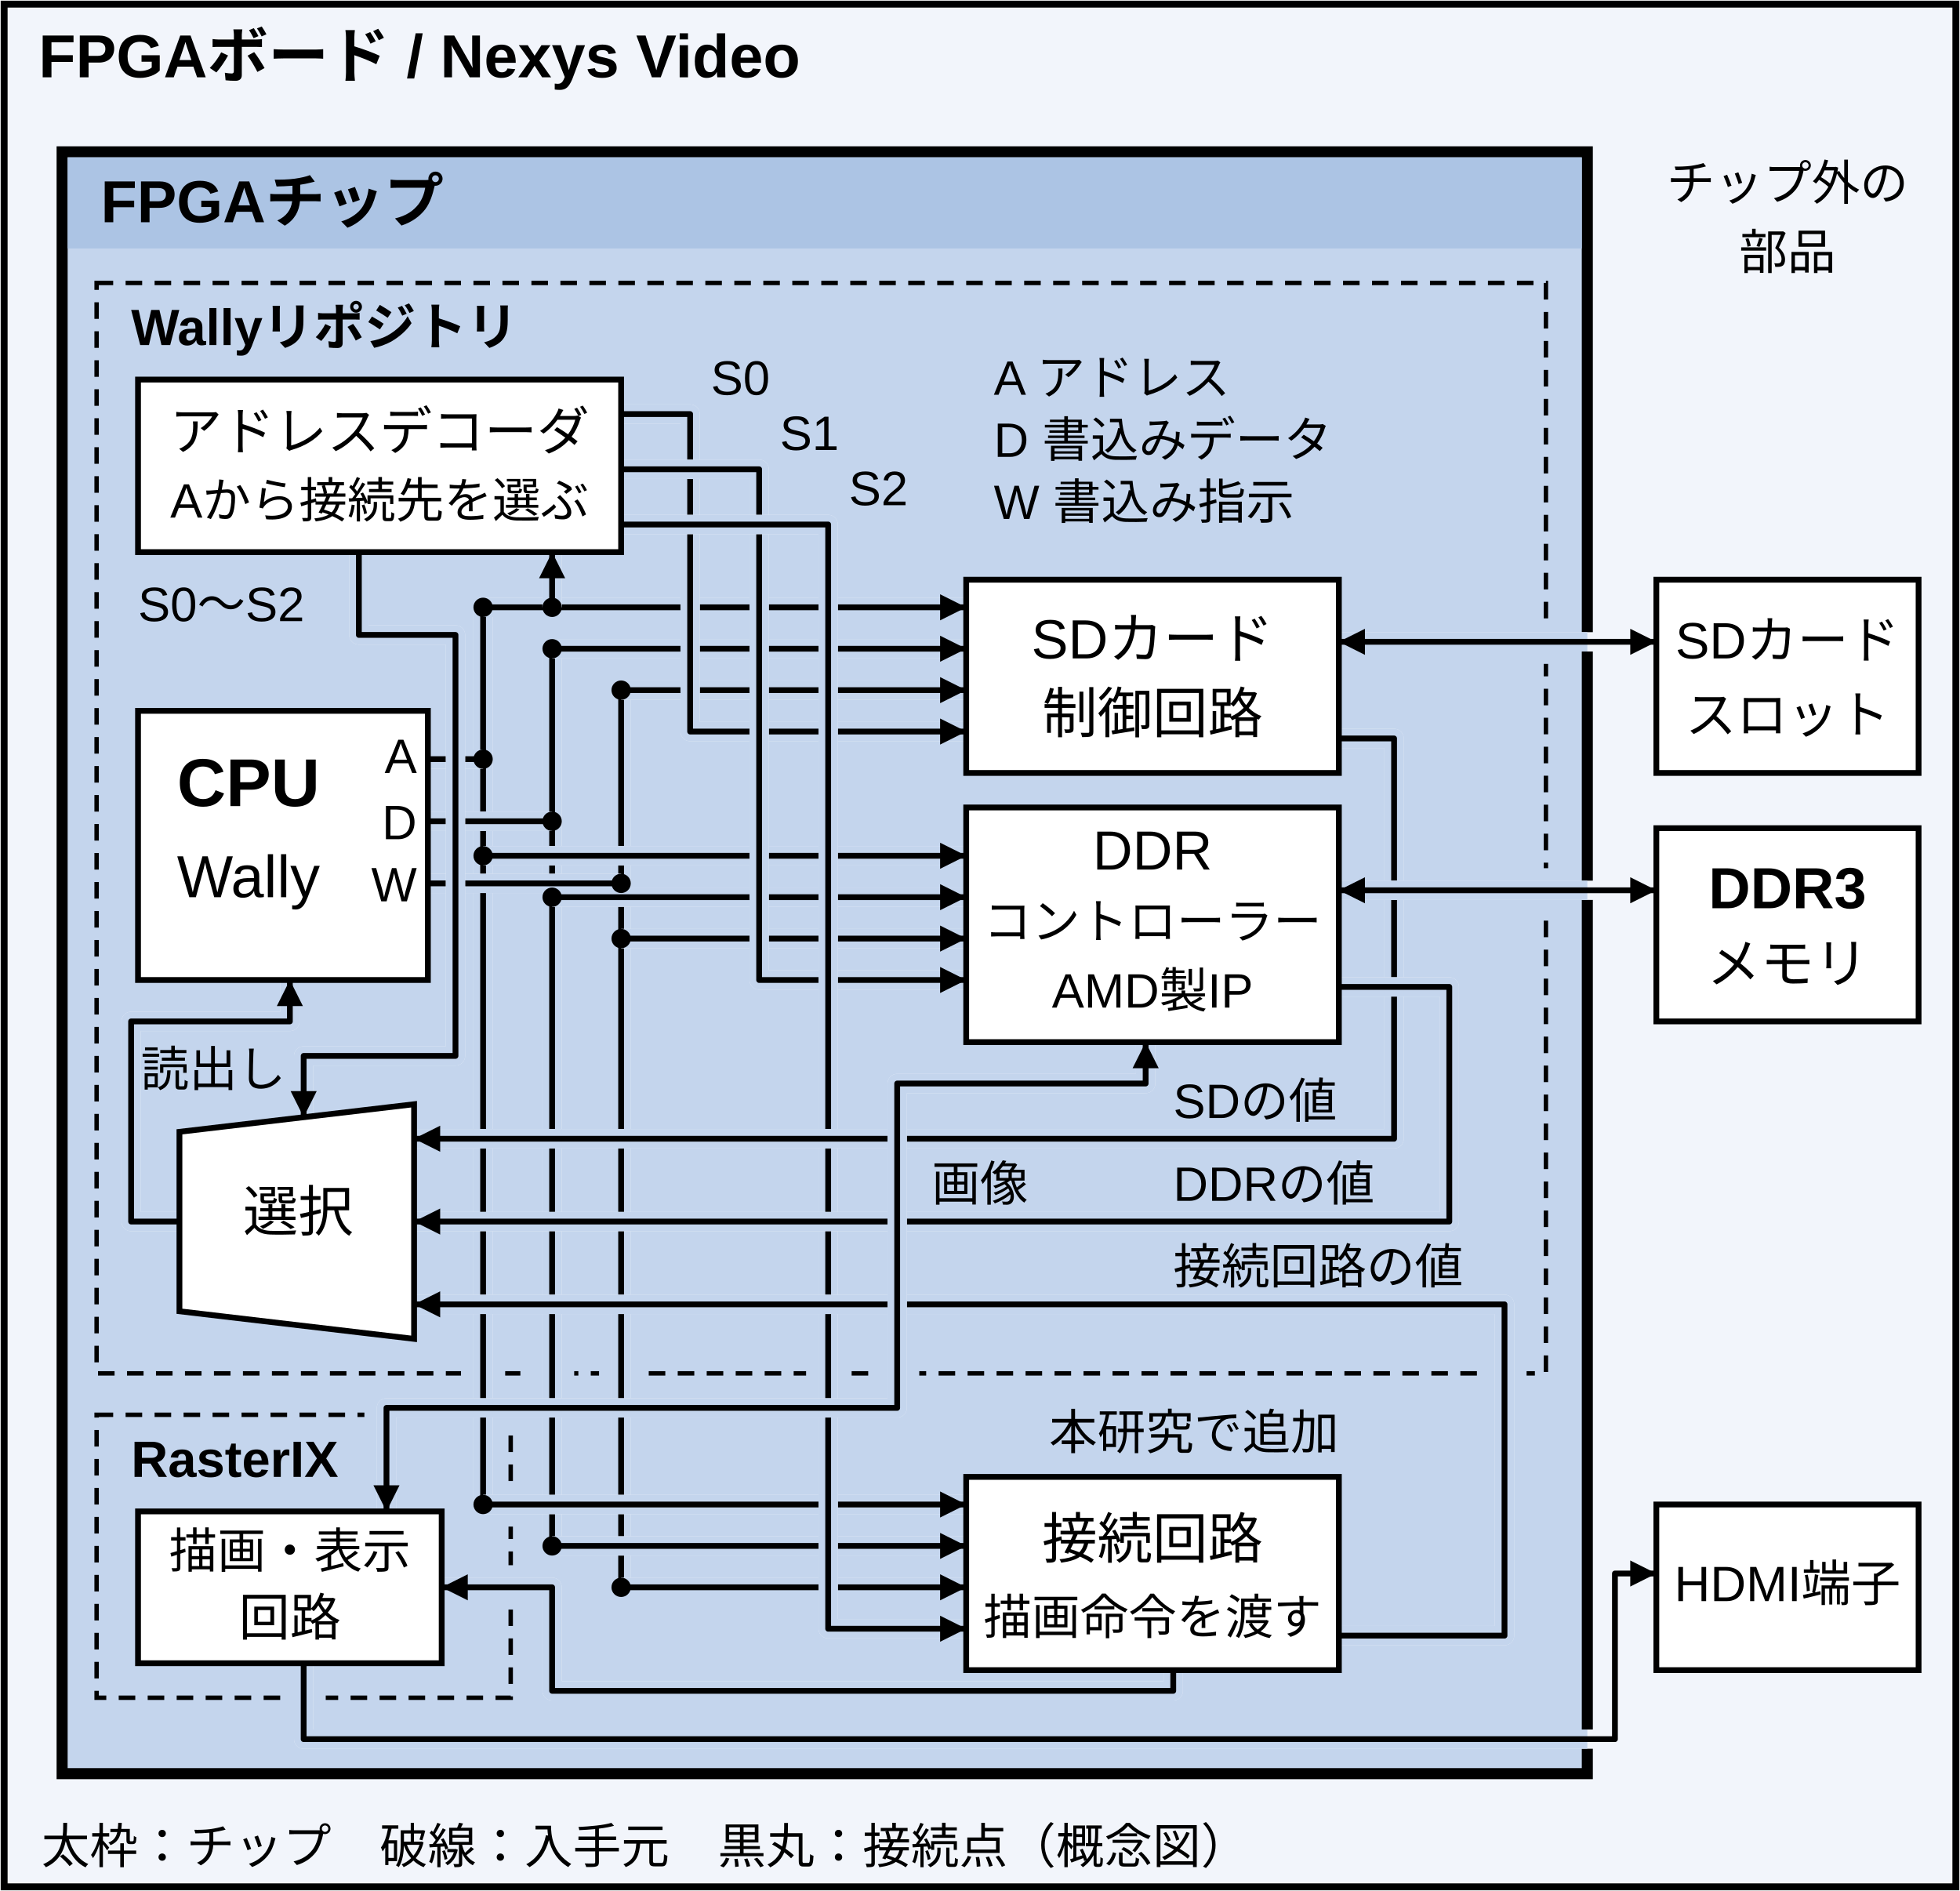
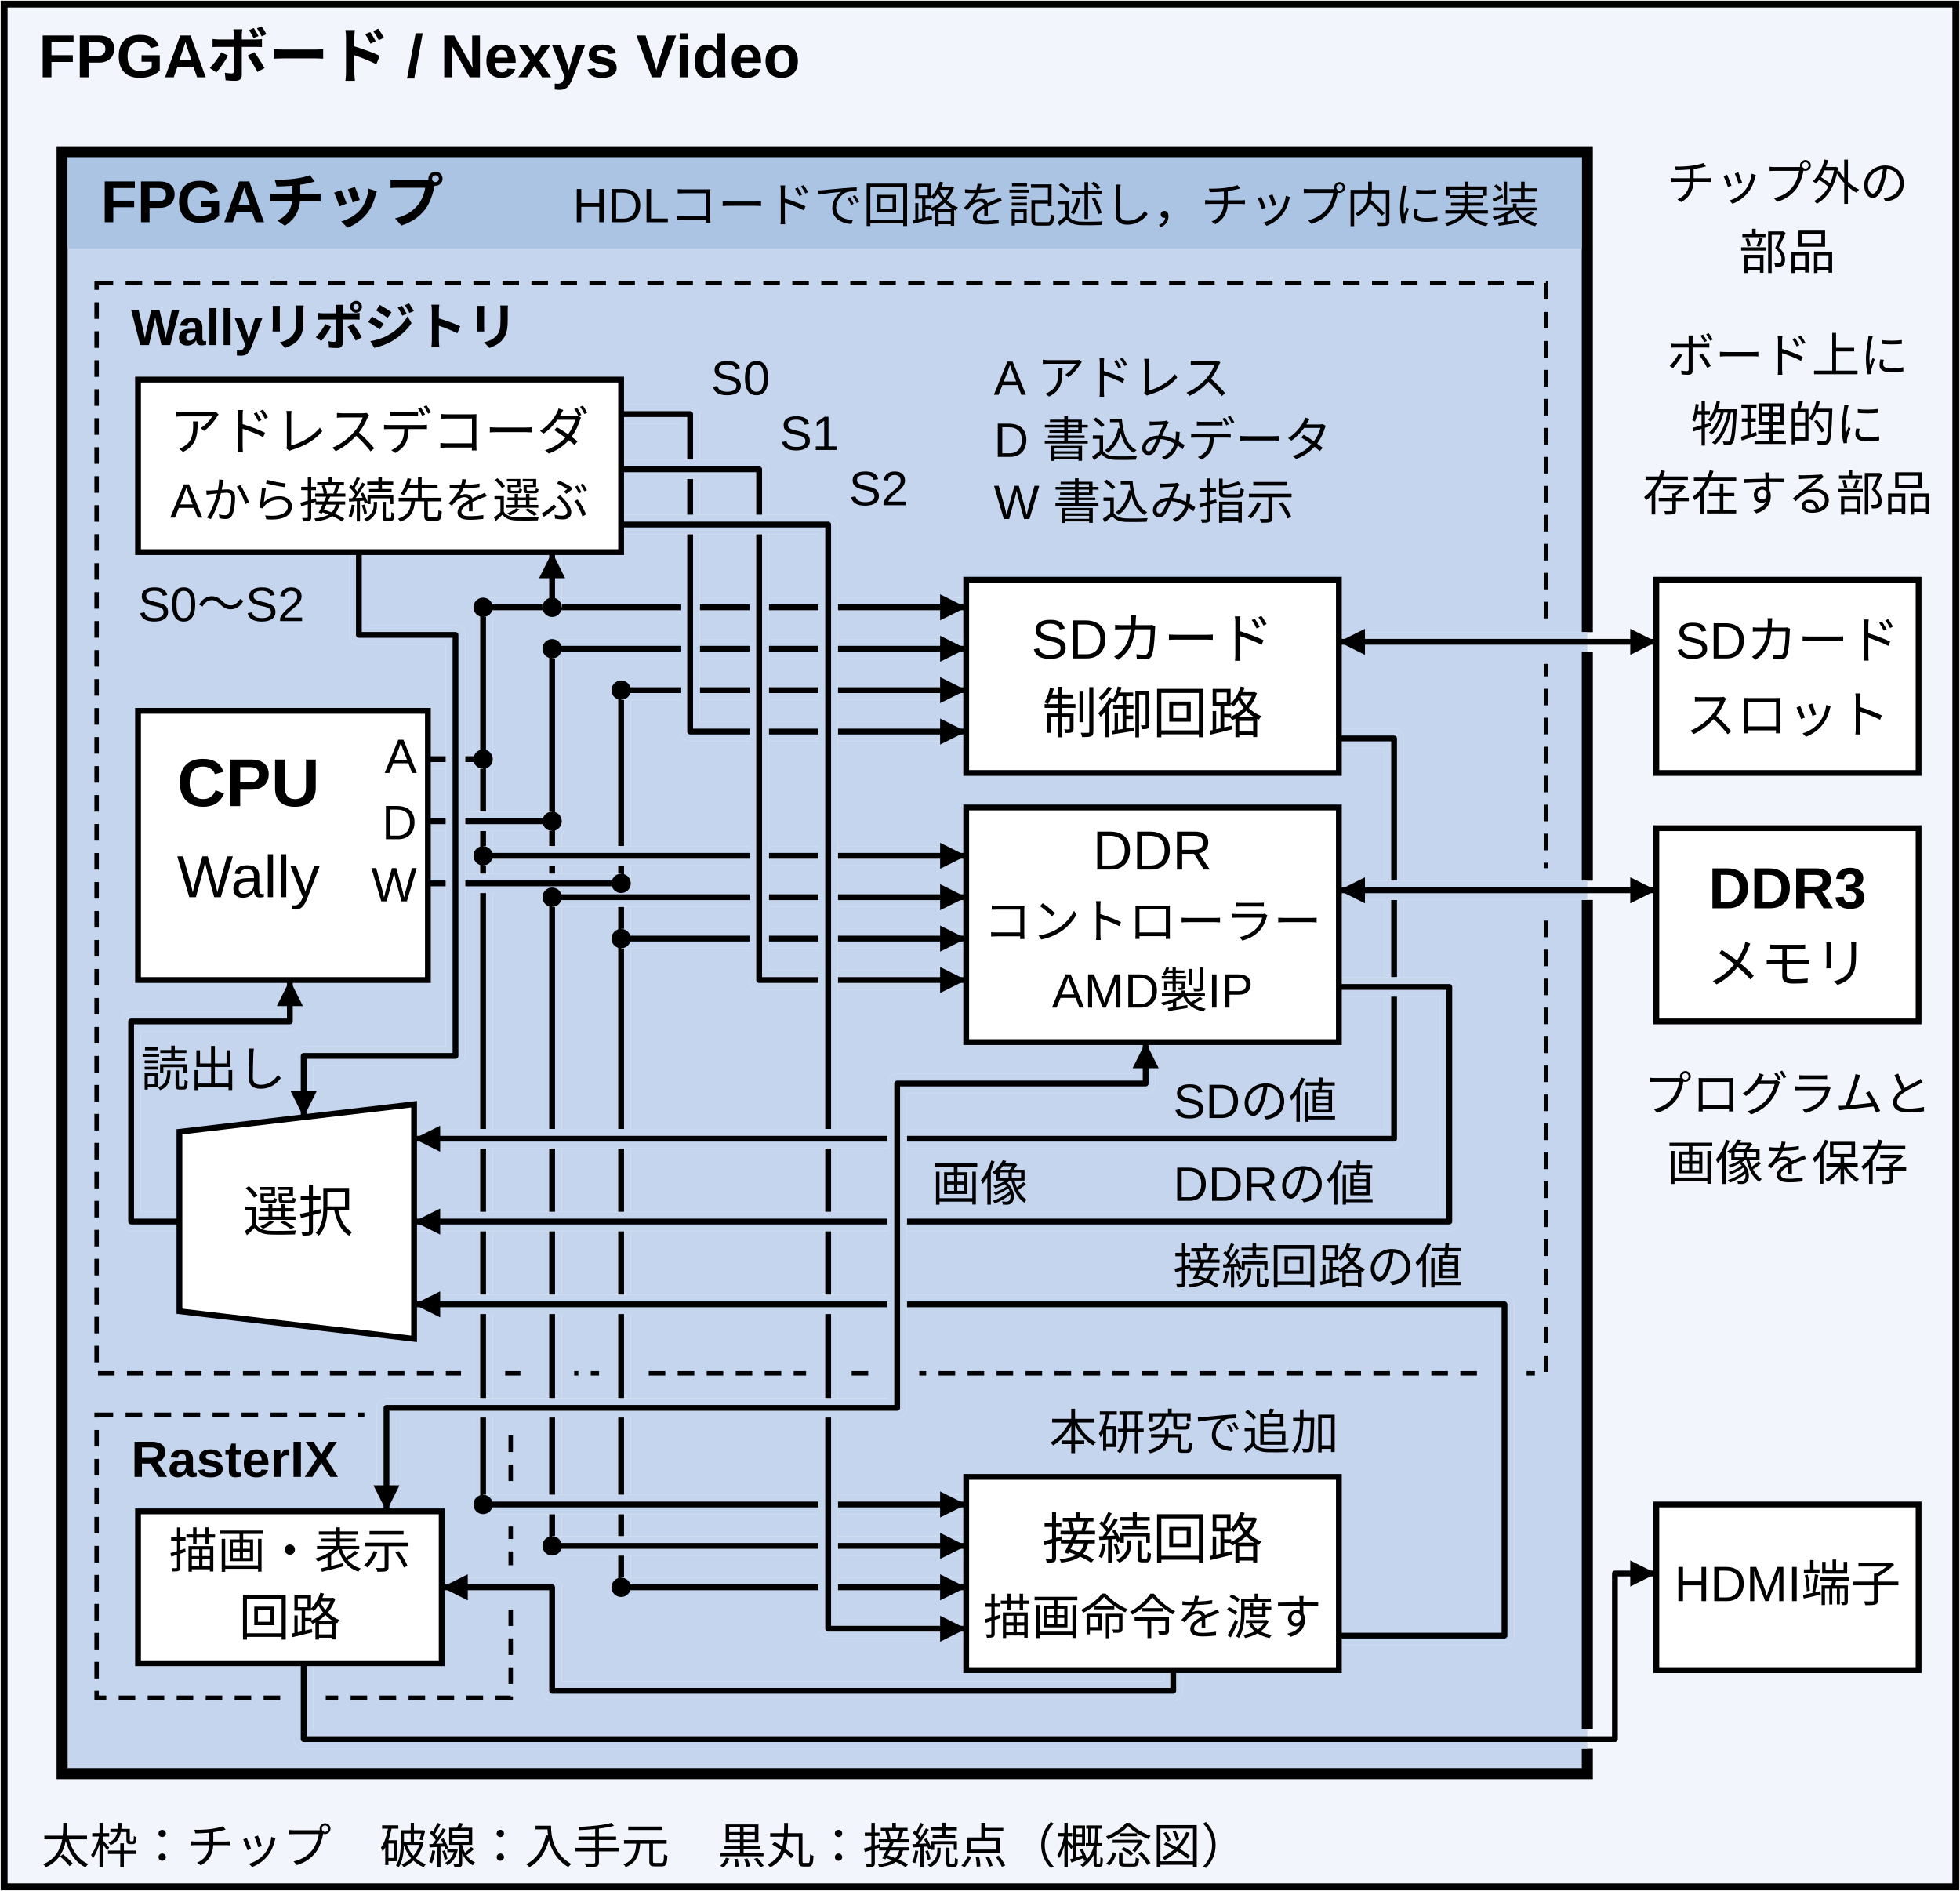
<svg xmlns="http://www.w3.org/2000/svg" width="1420" height="1370" viewBox="0 0 1420 1370" role="img" aria-labelledby="title desc">
  <defs>
    <clipPath id="chip-area">
      <rect x="45" y="110" width="1105" height="1175" />
    </clipPath>
    <marker id="arrow" viewBox="0 0 10 10" refX="10" refY="5" markerWidth="4.5" markerHeight="4.5" orient="auto-start-reverse">
      <path d="M0 0L10 5L0 10Z" fill="#000000" />
    </marker>
    <mask id="source-clearance" maskUnits="userSpaceOnUse" x="0" y="0" width="1420" height="1370">
      <rect width="1420" height="1370" fill="white" />
      <path d="M350 440L350 1090" stroke="black" fill="none" stroke-width="32" stroke-linecap="round" stroke-linejoin="round" />
      <path d="M400 470L400 1120" stroke="black" fill="none" stroke-width="32" stroke-linecap="round" stroke-linejoin="round" />
      <path d="M450 500L450 1150" stroke="black" fill="none" stroke-width="32" stroke-linecap="round" stroke-linejoin="round" />
      <path d="M350 440L700 440" stroke="black" fill="none" stroke-width="32" stroke-linecap="round" stroke-linejoin="round" />
      <path d="M350 620L700 620" stroke="black" fill="none" stroke-width="32" stroke-linecap="round" stroke-linejoin="round" />
      <path d="M350 1090L700 1090" stroke="black" fill="none" stroke-width="32" stroke-linecap="round" stroke-linejoin="round" />
      <path d="M400 470L700 470" stroke="black" fill="none" stroke-width="32" stroke-linecap="round" stroke-linejoin="round" />
      <path d="M400 650L700 650" stroke="black" fill="none" stroke-width="32" stroke-linecap="round" stroke-linejoin="round" />
      <path d="M400 1120L700 1120" stroke="black" fill="none" stroke-width="32" stroke-linecap="round" stroke-linejoin="round" />
      <path d="M450 500L700 500" stroke="black" fill="none" stroke-width="32" stroke-linecap="round" stroke-linejoin="round" />
      <path d="M450 680L700 680" stroke="black" fill="none" stroke-width="32" stroke-linecap="round" stroke-linejoin="round" />
      <path d="M450 1150L700 1150" stroke="black" fill="none" stroke-width="32" stroke-linecap="round" stroke-linejoin="round" />
      <path d="M310 550L350 550" stroke="black" fill="none" stroke-width="32" stroke-linecap="round" stroke-linejoin="round" />
      <path d="M310 595L400 595" stroke="black" fill="none" stroke-width="32" stroke-linecap="round" stroke-linejoin="round" />
      <path d="M310 640L450 640" stroke="black" fill="none" stroke-width="32" stroke-linecap="round" stroke-linejoin="round" />
      <path d="M400 440L400 400" stroke="black" fill="none" stroke-width="32" stroke-linecap="round" stroke-linejoin="round" />
      <path d="M450 300L500 300L500 530L700 530" stroke="black" fill="none" stroke-width="32" stroke-linecap="round" stroke-linejoin="round" />
      <path d="M450 340L550 340L550 710L700 710" stroke="black" fill="none" stroke-width="32" stroke-linecap="round" stroke-linejoin="round" />
      <path d="M450 380L600 380L600 1180L700 1180" stroke="black" fill="none" stroke-width="32" stroke-linecap="round" stroke-linejoin="round" />
      <path d="M260 400L260 460L330 460L330 765L220 765L220 809.412" stroke="black" fill="none" stroke-width="32" stroke-linecap="round" stroke-linejoin="round" />
      <path d="M970 535L1010 535L1010 825L300 825" stroke="black" fill="none" stroke-width="32" stroke-linecap="round" stroke-linejoin="round" />
      <path d="M970 715L1050 715L1050 885L300 885" stroke="black" fill="none" stroke-width="32" stroke-linecap="round" stroke-linejoin="round" />
      <path d="M970 1185L1090 1185L1090 945L300 945" stroke="black" fill="none" stroke-width="32" stroke-linecap="round" stroke-linejoin="round" />
      <path d="M130 885L95 885L95 740L210 740L210 710" stroke="black" fill="none" stroke-width="32" stroke-linecap="round" stroke-linejoin="round" />
      <path d="M850 1210L850 1225L400 1225L400 1150L320 1150" stroke="black" fill="none" stroke-width="32" stroke-linecap="round" stroke-linejoin="round" />
      <path d="M280 1095L280 1020L650 1020L650 785L830 785L830 755" stroke="black" fill="none" stroke-width="32" stroke-linecap="round" stroke-linejoin="round" />
      <path d="M970 465L1200 465" stroke="black" fill="none" stroke-width="32" stroke-linecap="round" stroke-linejoin="round" />
      <path d="M970 645L1200 645" stroke="black" fill="none" stroke-width="32" stroke-linecap="round" stroke-linejoin="round" />
      <path d="M220 1205L220 1260L1170 1260L1170 1140L1200 1140" stroke="black" fill="none" stroke-width="32" stroke-linecap="round" stroke-linejoin="round" />
    </mask>
  </defs>
  <rect width="1420" height="1370" fill="white" />
  <g font-family="Yu Gothic,Arial,sans-serif" fill="#000000">
    <rect id="fpga-board" x="3" y="3" width="1414" height="1364" fill="#F2F5FB" stroke="black" stroke-width="5" />
    <text x="28" y="56" font-size="44" font-weight="bold" fill="#000000">FPGAボード / Nexys Video</text>
    <rect id="fpga-chip" x="45" y="110" width="1105" height="1175" fill="#C4D5ED" stroke="black" stroke-width="8" />
    <rect x="49" y="114" width="1097" height="66" fill="#ACC4E4" />
    <text x="73" y="161" font-size="43" font-weight="bold" fill="#000000">FPGAチップ</text>
    <text x="1295" y="145" font-size="35" text-anchor="middle" fill="#000000">チップ外の</text>
    <text x="1295" y="195" font-size="35" text-anchor="middle" fill="#000000">部品</text>
    <g id="source-outlines" fill="none" stroke="black" stroke-width="3.2" stroke-dasharray="12 9" mask="url(#source-clearance)">
      <rect id="wally-source" x="70" y="205" width="1050" height="790" />
      <rect id="rasterix-source" x="70" y="1025" width="300" height="205" />
    </g>
    <path d="M350 440L350 1090" fill="none" stroke="#F2F5FB" stroke-width="14" stroke-linejoin="round" />
    <path d="M350 440L350 1090" fill="none" stroke="#C4D5ED" stroke-width="14" stroke-linejoin="round" clip-path="url(#chip-area)" />
    <path data-net="A" data-source="CPU" data-target="Fanout" d="M350 440L350 1090" fill="none" stroke="#000000" stroke-width="4.2" stroke-linejoin="round" />
    <path d="M400 470L400 1120" fill="none" stroke="#F2F5FB" stroke-width="14" stroke-linejoin="round" />
    <path d="M400 470L400 1120" fill="none" stroke="#C4D5ED" stroke-width="14" stroke-linejoin="round" clip-path="url(#chip-area)" />
    <path data-net="D" data-source="CPU" data-target="Fanout" d="M400 470L400 1120" fill="none" stroke="#000000" stroke-width="4.2" stroke-linejoin="round" />
    <path d="M450 500L450 1150" fill="none" stroke="#F2F5FB" stroke-width="14" stroke-linejoin="round" />
    <path d="M450 500L450 1150" fill="none" stroke="#C4D5ED" stroke-width="14" stroke-linejoin="round" clip-path="url(#chip-area)" />
    <path data-net="W" data-source="CPU" data-target="Fanout" d="M450 500L450 1150" fill="none" stroke="#000000" stroke-width="4.2" stroke-linejoin="round" />
    <path d="M350 440L700 440" fill="none" stroke="#F2F5FB" stroke-width="14" stroke-linejoin="round" />
    <path d="M350 440L700 440" fill="none" stroke="#C4D5ED" stroke-width="14" stroke-linejoin="round" clip-path="url(#chip-area)" />
    <path data-net="A" data-source="CPU" data-target="SD" d="M350 440L700 440" fill="none" stroke="#000000" stroke-width="4.2" stroke-linejoin="round" marker-end="url(#arrow)" />
    <path d="M350 620L700 620" fill="none" stroke="#F2F5FB" stroke-width="14" stroke-linejoin="round" />
    <path d="M350 620L700 620" fill="none" stroke="#C4D5ED" stroke-width="14" stroke-linejoin="round" clip-path="url(#chip-area)" />
    <path data-net="A" data-source="CPU" data-target="DDR" d="M350 620L700 620" fill="none" stroke="#000000" stroke-width="4.2" stroke-linejoin="round" marker-end="url(#arrow)" />
    <path d="M350 1090L700 1090" fill="none" stroke="#F2F5FB" stroke-width="14" stroke-linejoin="round" />
    <path d="M350 1090L700 1090" fill="none" stroke="#C4D5ED" stroke-width="14" stroke-linejoin="round" clip-path="url(#chip-area)" />
    <path data-net="A" data-source="CPU" data-target="CommandPort" d="M350 1090L700 1090" fill="none" stroke="#000000" stroke-width="4.2" stroke-linejoin="round" marker-end="url(#arrow)" />
    <path d="M400 470L700 470" fill="none" stroke="#F2F5FB" stroke-width="14" stroke-linejoin="round" />
    <path d="M400 470L700 470" fill="none" stroke="#C4D5ED" stroke-width="14" stroke-linejoin="round" clip-path="url(#chip-area)" />
    <path data-net="D" data-source="CPU" data-target="SD" d="M400 470L700 470" fill="none" stroke="#000000" stroke-width="4.2" stroke-linejoin="round" marker-end="url(#arrow)" />
    <path d="M400 650L700 650" fill="none" stroke="#F2F5FB" stroke-width="14" stroke-linejoin="round" />
    <path d="M400 650L700 650" fill="none" stroke="#C4D5ED" stroke-width="14" stroke-linejoin="round" clip-path="url(#chip-area)" />
    <path data-net="D" data-source="CPU" data-target="DDR" d="M400 650L700 650" fill="none" stroke="#000000" stroke-width="4.2" stroke-linejoin="round" marker-end="url(#arrow)" />
    <path d="M400 1120L700 1120" fill="none" stroke="#F2F5FB" stroke-width="14" stroke-linejoin="round" />
    <path d="M400 1120L700 1120" fill="none" stroke="#C4D5ED" stroke-width="14" stroke-linejoin="round" clip-path="url(#chip-area)" />
    <path data-net="D" data-source="CPU" data-target="CommandPort" d="M400 1120L700 1120" fill="none" stroke="#000000" stroke-width="4.2" stroke-linejoin="round" marker-end="url(#arrow)" />
    <path d="M450 500L700 500" fill="none" stroke="#F2F5FB" stroke-width="14" stroke-linejoin="round" />
    <path d="M450 500L700 500" fill="none" stroke="#C4D5ED" stroke-width="14" stroke-linejoin="round" clip-path="url(#chip-area)" />
    <path data-net="W" data-source="CPU" data-target="SD" d="M450 500L700 500" fill="none" stroke="#000000" stroke-width="4.2" stroke-linejoin="round" marker-end="url(#arrow)" />
    <path d="M450 680L700 680" fill="none" stroke="#F2F5FB" stroke-width="14" stroke-linejoin="round" />
    <path d="M450 680L700 680" fill="none" stroke="#C4D5ED" stroke-width="14" stroke-linejoin="round" clip-path="url(#chip-area)" />
    <path data-net="W" data-source="CPU" data-target="DDR" d="M450 680L700 680" fill="none" stroke="#000000" stroke-width="4.2" stroke-linejoin="round" marker-end="url(#arrow)" />
    <path d="M450 1150L700 1150" fill="none" stroke="#F2F5FB" stroke-width="14" stroke-linejoin="round" />
    <path d="M450 1150L700 1150" fill="none" stroke="#C4D5ED" stroke-width="14" stroke-linejoin="round" clip-path="url(#chip-area)" />
    <path data-net="W" data-source="CPU" data-target="CommandPort" d="M450 1150L700 1150" fill="none" stroke="#000000" stroke-width="4.2" stroke-linejoin="round" marker-end="url(#arrow)" />
    <path d="M310 550L350 550" fill="none" stroke="#F2F5FB" stroke-width="14" stroke-linejoin="round" />
    <path d="M310 550L350 550" fill="none" stroke="#C4D5ED" stroke-width="14" stroke-linejoin="round" clip-path="url(#chip-area)" />
    <path data-net="A" data-source="CPU" data-target="Fanout" d="M310 550L350 550" fill="none" stroke="#000000" stroke-width="4.2" stroke-linejoin="round" />
    <path d="M310 595L400 595" fill="none" stroke="#F2F5FB" stroke-width="14" stroke-linejoin="round" />
    <path d="M310 595L400 595" fill="none" stroke="#C4D5ED" stroke-width="14" stroke-linejoin="round" clip-path="url(#chip-area)" />
    <path data-net="D" data-source="CPU" data-target="Fanout" d="M310 595L400 595" fill="none" stroke="#000000" stroke-width="4.2" stroke-linejoin="round" />
    <path d="M310 640L450 640" fill="none" stroke="#F2F5FB" stroke-width="14" stroke-linejoin="round" />
    <path d="M310 640L450 640" fill="none" stroke="#C4D5ED" stroke-width="14" stroke-linejoin="round" clip-path="url(#chip-area)" />
    <path data-net="W" data-source="CPU" data-target="Fanout" d="M310 640L450 640" fill="none" stroke="#000000" stroke-width="4.2" stroke-linejoin="round" />
    <path d="M400 440L400 400" fill="none" stroke="#F2F5FB" stroke-width="14" stroke-linejoin="round" />
    <path d="M400 440L400 400" fill="none" stroke="#C4D5ED" stroke-width="14" stroke-linejoin="round" clip-path="url(#chip-area)" />
    <path data-net="A" data-source="CPU" data-target="Decoder" d="M400 440L400 400" fill="none" stroke="#000000" stroke-width="4.2" stroke-linejoin="round" marker-end="url(#arrow)" />
    <path d="M450 300L500 300L500 530L700 530" fill="none" stroke="#F2F5FB" stroke-width="14" stroke-linejoin="round" />
    <path d="M450 300L500 300L500 530L700 530" fill="none" stroke="#C4D5ED" stroke-width="14" stroke-linejoin="round" clip-path="url(#chip-area)" />
    <path data-net="S0" data-source="Decoder" data-target="SD" d="M450 300L500 300L500 530L700 530" fill="none" stroke="#000000" stroke-width="4.2" stroke-linejoin="round" marker-end="url(#arrow)" />
    <path d="M450 340L550 340L550 710L700 710" fill="none" stroke="#F2F5FB" stroke-width="14" stroke-linejoin="round" />
    <path d="M450 340L550 340L550 710L700 710" fill="none" stroke="#C4D5ED" stroke-width="14" stroke-linejoin="round" clip-path="url(#chip-area)" />
    <path data-net="S1" data-source="Decoder" data-target="DDR" d="M450 340L550 340L550 710L700 710" fill="none" stroke="#000000" stroke-width="4.2" stroke-linejoin="round" marker-end="url(#arrow)" />
    <path d="M450 380L600 380L600 1180L700 1180" fill="none" stroke="#F2F5FB" stroke-width="14" stroke-linejoin="round" />
    <path d="M450 380L600 380L600 1180L700 1180" fill="none" stroke="#C4D5ED" stroke-width="14" stroke-linejoin="round" clip-path="url(#chip-area)" />
    <path data-net="S2" data-source="Decoder" data-target="CommandPort" d="M450 380L600 380L600 1180L700 1180" fill="none" stroke="#000000" stroke-width="4.2" stroke-linejoin="round" marker-end="url(#arrow)" />
    <path d="M260 400L260 460L330 460L330 765L220 765L220 809.412" fill="none" stroke="#F2F5FB" stroke-width="14" stroke-linejoin="round" />
    <path d="M260 400L260 460L330 460L330 765L220 765L220 809.412" fill="none" stroke="#C4D5ED" stroke-width="14" stroke-linejoin="round" clip-path="url(#chip-area)" />
    <path data-net="S0,S1,S2" data-source="Decoder" data-target="ReadMux" d="M260 400L260 460L330 460L330 765L220 765L220 809.412" fill="none" stroke="#000000" stroke-width="4.2" stroke-linejoin="round" marker-end="url(#arrow)" />
    <path d="M970 535L1010 535L1010 825L300 825" fill="none" stroke="#F2F5FB" stroke-width="14" stroke-linejoin="round" />
    <path d="M970 535L1010 535L1010 825L300 825" fill="none" stroke="#C4D5ED" stroke-width="14" stroke-linejoin="round" clip-path="url(#chip-area)" />
    <path data-net="ReadSD" data-source="SD" data-target="ReadMux" d="M970 535L1010 535L1010 825L300 825" fill="none" stroke="#000000" stroke-width="4.2" stroke-linejoin="round" marker-end="url(#arrow)" />
    <path d="M970 715L1050 715L1050 885L300 885" fill="none" stroke="#F2F5FB" stroke-width="14" stroke-linejoin="round" />
    <path d="M970 715L1050 715L1050 885L300 885" fill="none" stroke="#C4D5ED" stroke-width="14" stroke-linejoin="round" clip-path="url(#chip-area)" />
    <path data-net="ReadDDR" data-source="DDR" data-target="ReadMux" d="M970 715L1050 715L1050 885L300 885" fill="none" stroke="#000000" stroke-width="4.2" stroke-linejoin="round" marker-end="url(#arrow)" />
    <path d="M970 1185L1090 1185L1090 945L300 945" fill="none" stroke="#F2F5FB" stroke-width="14" stroke-linejoin="round" />
    <path d="M970 1185L1090 1185L1090 945L300 945" fill="none" stroke="#C4D5ED" stroke-width="14" stroke-linejoin="round" clip-path="url(#chip-area)" />
    <path data-net="ReadGraphicsPort" data-source="CommandPort" data-target="ReadMux" d="M970 1185L1090 1185L1090 945L300 945" fill="none" stroke="#000000" stroke-width="4.2" stroke-linejoin="round" marker-end="url(#arrow)" />
    <path d="M130 885L95 885L95 740L210 740L210 710" fill="none" stroke="#F2F5FB" stroke-width="14" stroke-linejoin="round" />
    <path d="M130 885L95 885L95 740L210 740L210 710" fill="none" stroke="#C4D5ED" stroke-width="14" stroke-linejoin="round" clip-path="url(#chip-area)" />
    <path data-net="ReadData" data-source="ReadMux" data-target="CPU" d="M130 885L95 885L95 740L210 740L210 710" fill="none" stroke="#000000" stroke-width="4.2" stroke-linejoin="round" marker-end="url(#arrow)" />
    <path d="M850 1210L850 1225L400 1225L400 1150L320 1150" fill="none" stroke="#F2F5FB" stroke-width="14" stroke-linejoin="round" />
    <path d="M850 1210L850 1225L400 1225L400 1150L320 1150" fill="none" stroke="#C4D5ED" stroke-width="14" stroke-linejoin="round" clip-path="url(#chip-area)" />
    <path data-net="DrawingCommands" data-source="CommandPort" data-target="RasterIX" d="M850 1210L850 1225L400 1225L400 1150L320 1150" fill="none" stroke="#000000" stroke-width="4.2" stroke-linejoin="round" marker-end="url(#arrow)" />
    <path d="M280 1095L280 1020L650 1020L650 785L830 785L830 755" fill="none" stroke="#F2F5FB" stroke-width="14" stroke-linejoin="round" />
    <path d="M280 1095L280 1020L650 1020L650 785L830 785L830 755" fill="none" stroke="#C4D5ED" stroke-width="14" stroke-linejoin="round" clip-path="url(#chip-area)" />
    <path data-net="ImageMemory" data-source="RasterIX" data-target="DDR" d="M280 1095L280 1020L650 1020L650 785L830 785L830 755" fill="none" stroke="#000000" stroke-width="4.2" stroke-linejoin="round" marker-start="url(#arrow)" marker-end="url(#arrow)" />
    <path d="M970 465L1200 465" fill="none" stroke="#F2F5FB" stroke-width="14" stroke-linejoin="round" />
    <path d="M970 465L1200 465" fill="none" stroke="#C4D5ED" stroke-width="14" stroke-linejoin="round" clip-path="url(#chip-area)" />
    <path data-net="SDPhysical" data-source="SD" data-target="SDSlot" d="M970 465L1200 465" fill="none" stroke="#000000" stroke-width="4.2" stroke-linejoin="round" marker-start="url(#arrow)" marker-end="url(#arrow)" />
    <path d="M970 645L1200 645" fill="none" stroke="#F2F5FB" stroke-width="14" stroke-linejoin="round" />
    <path d="M970 645L1200 645" fill="none" stroke="#C4D5ED" stroke-width="14" stroke-linejoin="round" clip-path="url(#chip-area)" />
    <path data-net="DDRPhysical" data-source="DDR" data-target="DDR3" d="M970 645L1200 645" fill="none" stroke="#000000" stroke-width="4.2" stroke-linejoin="round" marker-start="url(#arrow)" marker-end="url(#arrow)" />
    <path d="M220 1205L220 1260L1170 1260L1170 1140L1200 1140" fill="none" stroke="#F2F5FB" stroke-width="14" stroke-linejoin="round" />
    <path d="M220 1205L220 1260L1170 1260L1170 1140L1200 1140" fill="none" stroke="#C4D5ED" stroke-width="14" stroke-linejoin="round" clip-path="url(#chip-area)" />
    <path data-net="Video" data-source="RasterIX" data-target="HDMI" d="M220 1205L220 1260L1170 1260L1170 1140L1200 1140" fill="none" stroke="#000000" stroke-width="4.2" stroke-linejoin="round" marker-end="url(#arrow)" />
    <circle cx="350" cy="440" r="7" fill="black" />
    <circle cx="350" cy="550" r="7" fill="black" />
    <circle cx="350" cy="620" r="7" fill="black" />
    <circle cx="350" cy="1090" r="7" fill="black" />
    <circle cx="400" cy="470" r="7" fill="black" />
    <circle cx="400" cy="595" r="7" fill="black" />
    <circle cx="400" cy="650" r="7" fill="black" />
    <circle cx="400" cy="1120" r="7" fill="black" />
    <circle cx="450" cy="500" r="7" fill="black" />
    <circle cx="450" cy="640" r="7" fill="black" />
    <circle cx="450" cy="680" r="7" fill="black" />
    <circle cx="450" cy="1150" r="7" fill="black" />
    <circle cx="400" cy="440" r="7" fill="black" />
    <rect data-block="Decoder" x="100" y="275" width="350" height="125" fill="white" stroke="black" stroke-width="4.2" />
    <rect data-block="CPU" x="100" y="515" width="210" height="195" fill="white" stroke="black" stroke-width="4.2" />
    <rect data-block="SD" x="700" y="420" width="270" height="140" fill="white" stroke="black" stroke-width="4.2" />
    <rect data-block="DDR" x="700" y="585" width="270" height="170" fill="white" stroke="black" stroke-width="4.2" />
    <rect data-block="CommandPort" x="700" y="1070" width="270" height="140" fill="white" stroke="black" stroke-width="4.2" />
    <rect data-block="RasterIX" x="100" y="1095" width="220" height="110" fill="white" stroke="black" stroke-width="4.2" />
    <rect data-block="SDSlot" x="1200" y="420" width="190" height="140" fill="white" stroke="black" stroke-width="4.2" />
    <rect data-block="DDR3" x="1200" y="600" width="190" height="140" fill="white" stroke="black" stroke-width="4.2" />
    <rect data-block="HDMI" x="1200" y="1090" width="190" height="120" fill="white" stroke="black" stroke-width="4.2" />
    <path data-block="ReadMux" d="M130 820L300 800V970L130 950Z" fill="white" stroke="black" stroke-width="4.2" />
    <text x="275" y="326" font-size="38" text-anchor="middle" font-weight="500" fill="#000000">アドレスデコーダ</text>
    <text x="275" y="375" font-size="35" text-anchor="middle" font-weight="500" fill="#000000">Aから接続先を選ぶ</text>
    <text x="180" y="584" font-size="49" text-anchor="middle" font-weight="bold" fill="#000000">CPU</text>
    <text x="180" y="650" font-size="43" text-anchor="middle" font-weight="500" fill="#000000">Wally</text>
    <text x="302" y="560" font-size="35" text-anchor="end" font-weight="500" fill="#000000">A</text>
    <text x="302" y="608" font-size="35" text-anchor="end" font-weight="500" fill="#000000">D</text>
    <text x="302" y="653" font-size="35" text-anchor="end" font-weight="500" fill="#000000">W</text>
    <text x="835" y="477" font-size="40" text-anchor="middle" font-weight="500" fill="#000000">SDカード</text>
    <text x="835" y="531" font-size="40" text-anchor="middle" font-weight="500" fill="#000000">制御回路</text>
    <text x="835" y="630" font-size="40" text-anchor="middle" font-weight="500" fill="#000000">DDR</text>
    <text x="835" y="680" font-size="35" text-anchor="middle" font-weight="500" fill="#000000">コントローラー</text>
    <text x="835" y="730" font-size="35" text-anchor="middle" font-weight="500" fill="#000000">AMD製IP</text>
    <text x="835" y="1129" font-size="40" text-anchor="middle" font-weight="500" fill="#000000">接続回路</text>
    <text x="835" y="1184" font-size="35" text-anchor="middle" font-weight="500" fill="#000000">描画命令を渡す</text>
    <text x="210" y="1136" font-size="35" text-anchor="middle" font-weight="500" fill="#000000">描画・表示</text>
    <text x="210" y="1185" font-size="37" text-anchor="middle" font-weight="500" fill="#000000">回路</text>
    <text x="216" y="892" font-size="40" text-anchor="middle" font-weight="500" fill="#000000">選択</text>
    <text x="1295" y="477" font-size="37" text-anchor="middle" font-weight="500" fill="#000000">SDカード</text>
    <text x="1295" y="531" font-size="37" text-anchor="middle" font-weight="500" fill="#000000">スロット</text>
    <text x="1295" y="658" font-size="42" text-anchor="middle" font-weight="bold" fill="#000000">DDR3</text>
    <text x="1295" y="712" font-size="39" text-anchor="middle" font-weight="500" fill="#000000">メモリ</text>
    <text x="1295" y="1160" font-size="36" text-anchor="middle" font-weight="500" fill="#000000">HDMI端子</text>
    <text x="95" y="250" font-size="37" text-anchor="start" font-weight="bold" fill="#000000">Wallyリポジトリ</text>
    <text x="95" y="1070" font-size="37" text-anchor="start" font-weight="bold" fill="#000000">RasterIX</text>
    <text x="720" y="286" font-size="35" text-anchor="start" font-weight="500" fill="#000000">A  アドレス</text>
    <text x="720" y="331" font-size="35" text-anchor="start" font-weight="500" fill="#000000">D  書込みデータ</text>
    <text x="720" y="376" font-size="35" text-anchor="start" font-weight="500" fill="#000000">W  書込み指示</text>
    <text x="515" y="286" font-size="35" text-anchor="start" font-weight="500" fill="#000000">S0</text>
    <text x="565" y="326" font-size="35" text-anchor="start" font-weight="500" fill="#000000">S1</text>
    <text x="615" y="366" font-size="35" text-anchor="start" font-weight="500" fill="#000000">S2</text>
    <text x="100" y="450" font-size="35" text-anchor="start" font-weight="500" fill="#000000">S0〜S2</text>
    <text x="102" y="787" font-size="35" text-anchor="start" font-weight="500" fill="#000000">読出し</text>
    <text x="970" y="1050" font-size="35" text-anchor="end" font-weight="500" fill="#000000">本研究で追加</text>
    <text x="850" y="810" font-size="35" text-anchor="start" font-weight="500" fill="#000000">SDの値</text>
    <text x="850" y="870" font-size="35" text-anchor="start" font-weight="500" fill="#000000">DDRの値</text>
    <text x="850" y="930" font-size="35" text-anchor="start" font-weight="500" fill="#000000">接続回路の値</text>
    <text x="675" y="870" font-size="35" text-anchor="start" font-weight="500" fill="#000000">画像</text>
    <text x="30" y="1350" font-size="35" fill="#000000">太枠：チップ　破線：入手元　黒丸：接続点（概念図）</text>
+     <text x="1115" y="161" font-size="35" text-anchor="end" font-weight="500" fill="#000000" data-explanation="true">HDLコードで回路を記述し，チップ内に実装</text>
+     <text x="1295" y="270" font-size="35" text-anchor="middle" font-weight="500" fill="#000000" data-explanation="true">ボード上に</text>
+     <text x="1295" y="320" font-size="35" text-anchor="middle" font-weight="500" fill="#000000" data-explanation="true">物理的に</text>
+     <text x="1295" y="370" font-size="35" text-anchor="middle" font-weight="500" fill="#000000" data-explanation="true">存在する部品</text>
+     <text x="1295" y="805" font-size="35" text-anchor="middle" font-weight="500" fill="#000000" data-explanation="true">プログラムと</text>
+     <text x="1295" y="855" font-size="35" text-anchor="middle" font-weight="500" fill="#000000" data-explanation="true">画像を保存</text>
  </g>
</svg>
